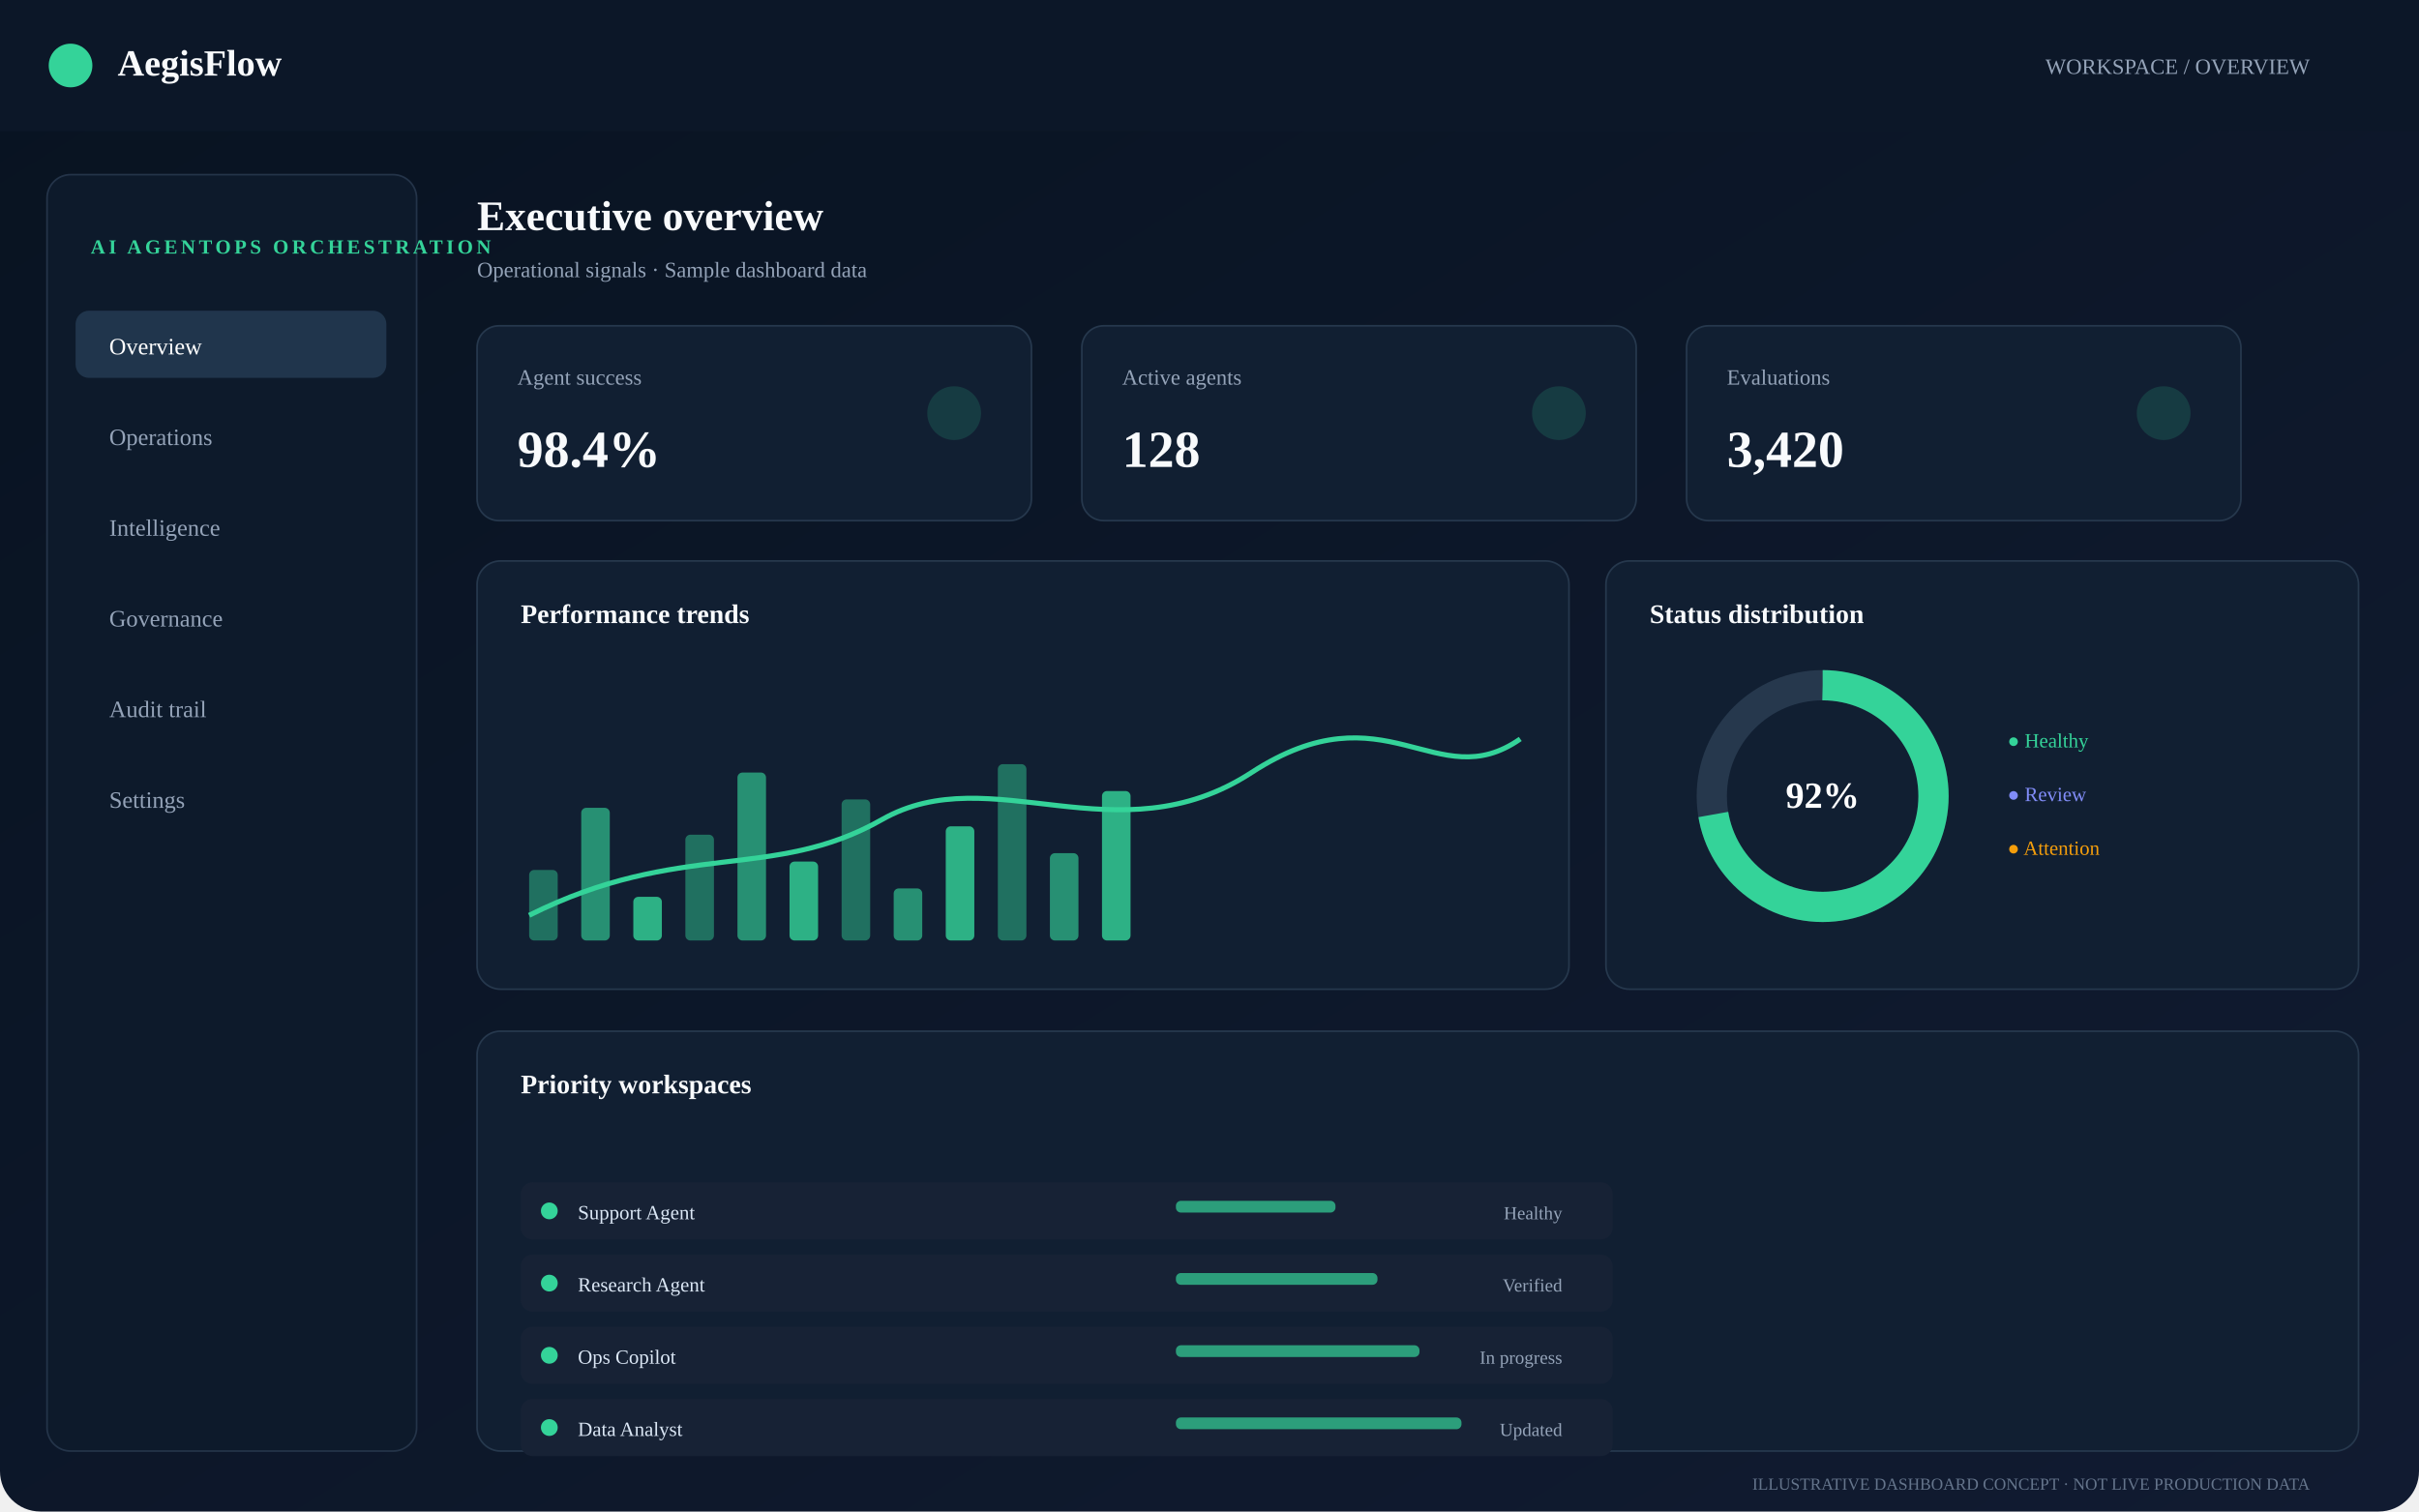
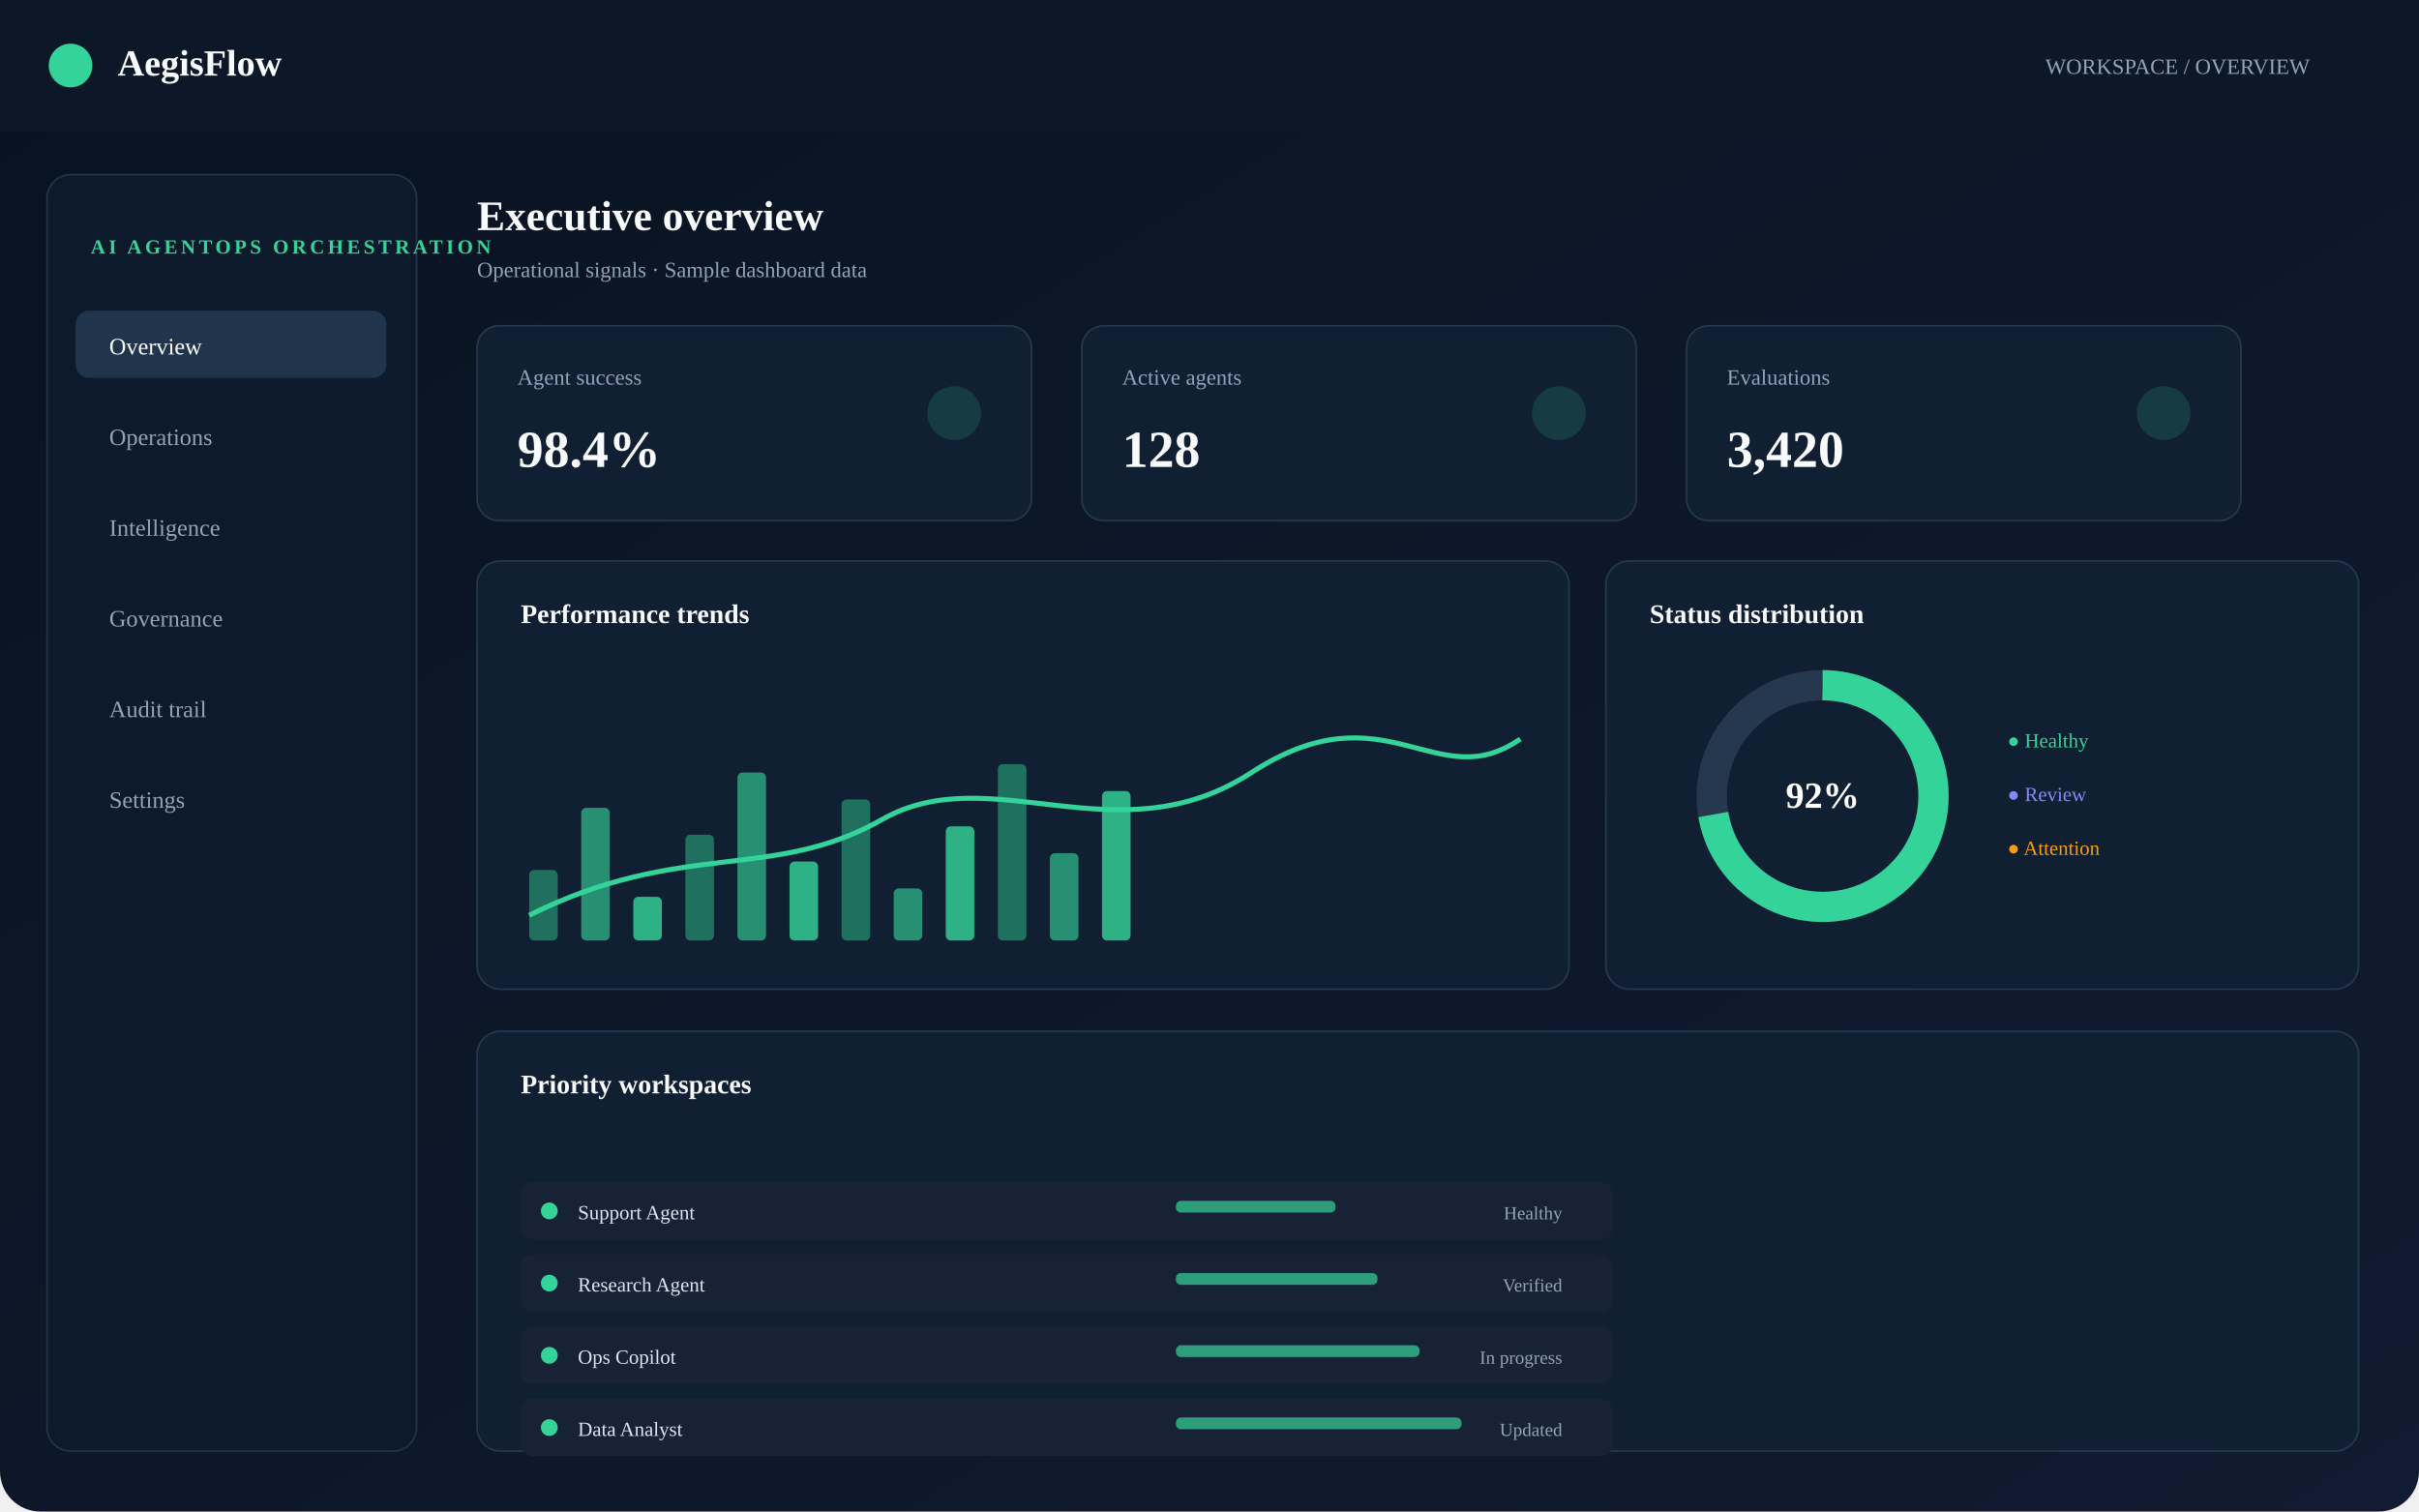
<svg xmlns="http://www.w3.org/2000/svg" width="1440" height="900" viewBox="0 0 1440 900">
  <defs>
    <linearGradient id="bg" x2="1" y2="1">
      <stop stop-color="#081321" />
      <stop offset="1" stop-color="#111b31" />
    </linearGradient>
  </defs>
  <rect width="1440" height="900" rx="24" fill="url(#bg)" />
  <rect width="1440" height="78" fill="#0c1728" />
  <circle cx="42" cy="39" r="13" fill="#34d399" />
  <text x="70" y="45" fill="#f8fafc" font-size="22" font-weight="700">AegisFlow</text>
  <text x="1375" y="44" text-anchor="end" fill="#94a3b8" font-size="13">WORKSPACE / OVERVIEW</text>
  <rect x="28" y="104" width="220" height="760" rx="14" fill="#0d1a2b" stroke="#243449" />
  <text x="54" y="151" fill="#34d399" font-size="12" font-weight="700" letter-spacing="2">AI AGENTOPS ORCHESTRATION</text>
  <g>
    <rect x="45" y="185" width="185" height="40" rx="8" fill="#20354c" />
    <text x="65" y="211" fill="#fff" font-size="14">Overview</text>
  </g>
  <g>
    <rect x="45" y="239" width="185" height="40" rx="8" fill="transparent" />
    <text x="65" y="265" fill="#94a3b8" font-size="14">Operations</text>
  </g>
  <g>
    <rect x="45" y="293" width="185" height="40" rx="8" fill="transparent" />
    <text x="65" y="319" fill="#94a3b8" font-size="14">Intelligence</text>
  </g>
  <g>
    <rect x="45" y="347" width="185" height="40" rx="8" fill="transparent" />
    <text x="65" y="373" fill="#94a3b8" font-size="14">Governance</text>
  </g>
  <g>
    <rect x="45" y="401" width="185" height="40" rx="8" fill="transparent" />
    <text x="65" y="427" fill="#94a3b8" font-size="14">Audit trail</text>
  </g>
  <g>
    <rect x="45" y="455" width="185" height="40" rx="8" fill="transparent" />
    <text x="65" y="481" fill="#94a3b8" font-size="14">Settings</text>
  </g>
  <text x="284" y="137" fill="#f8fafc" font-size="25" font-weight="700">Executive overview</text>
  <text x="284" y="165" fill="#94a3b8" font-size="13">Operational signals · Sample dashboard data</text>
  <g>
    <rect x="284" y="194" width="330" height="116" rx="13" fill="#111f32" stroke="#26384d" />
    <text x="308" y="229" fill="#94a3b8" font-size="13">Agent success</text>
    <text x="308" y="278" fill="#f8fafc" font-size="31" font-weight="700">98.4%</text>
    <circle cx="568" cy="246" r="16" fill="#34d399" opacity=".16" />
  </g>
  <g>
    <rect x="644" y="194" width="330" height="116" rx="13" fill="#111f32" stroke="#26384d" />
    <text x="668" y="229" fill="#94a3b8" font-size="13">Active agents</text>
    <text x="668" y="278" fill="#f8fafc" font-size="31" font-weight="700">128</text>
    <circle cx="928" cy="246" r="16" fill="#34d399" opacity=".16" />
  </g>
  <g>
    <rect x="1004" y="194" width="330" height="116" rx="13" fill="#111f32" stroke="#26384d" />
    <text x="1028" y="229" fill="#94a3b8" font-size="13">Evaluations</text>
    <text x="1028" y="278" fill="#f8fafc" font-size="31" font-weight="700">3,420</text>
    <circle cx="1288" cy="246" r="16" fill="#34d399" opacity=".16" />
  </g>
  <rect x="284" y="334" width="650" height="255" rx="14" fill="#111f32" stroke="#26384d" />
  <text x="310" y="371" fill="#f8fafc" font-size="16" font-weight="700">Performance trends</text>
  <g transform="translate(315 430)">
    <rect x="0" y="88" width="17" height="42" rx="3" fill="#34d399" opacity="0.45" />
    <rect x="31" y="51" width="17" height="79" rx="3" fill="#34d399" opacity="0.63" />
    <rect x="62" y="104" width="17" height="26" rx="3" fill="#34d399" opacity="0.81" />
    <rect x="93" y="67" width="17" height="63" rx="3" fill="#34d399" opacity="0.45" />
    <rect x="124" y="30" width="17" height="100" rx="3" fill="#34d399" opacity="0.63" />
    <rect x="155" y="83" width="17" height="47" rx="3" fill="#34d399" opacity="0.81" />
    <rect x="186" y="46" width="17" height="84" rx="3" fill="#34d399" opacity="0.45" />
    <rect x="217" y="99" width="17" height="31" rx="3" fill="#34d399" opacity="0.63" />
    <rect x="248" y="62" width="17" height="68" rx="3" fill="#34d399" opacity="0.81" />
    <rect x="279" y="25" width="17" height="105" rx="3" fill="#34d399" opacity="0.45" />
    <rect x="310" y="78" width="17" height="52" rx="3" fill="#34d399" opacity="0.63" />
    <rect x="341" y="41" width="17" height="89" rx="3" fill="#34d399" opacity="0.81" />
    <path d="M0 115 C90 70 145 95 210 58 S350 82 430 30 S540 45 590 10" fill="none" stroke="#34d399" stroke-width="3" />
  </g>
  <rect x="956" y="334" width="448" height="255" rx="14" fill="#111f32" stroke="#26384d" />
  <text x="982" y="371" fill="#f8fafc" font-size="16" font-weight="700">Status distribution</text>
  <circle cx="1085" cy="474" r="66" fill="none" stroke="#26384d" stroke-width="18" />
  <circle cx="1085" cy="474" r="66" fill="none" stroke="#34d399" stroke-width="18" stroke-dasharray="300 115" transform="rotate(-90 1085 474)" />
  <text x="1085" y="481" fill="#fff" font-size="22" font-weight="700" text-anchor="middle">92%</text>
  <text x="1195" y="445" fill="#34d399" font-size="12">● Healthy</text>
  <text x="1195" y="477" fill="#818cf8" font-size="12">● Review</text>
  <text x="1195" y="509" fill="#f59e0b" font-size="12">● Attention</text>
  <rect x="284" y="614" width="1120" height="250" rx="14" fill="#111f32" stroke="#26384d" />
  <text x="310" y="651" fill="#f8fafc" font-size="16" font-weight="700">Priority workspaces</text>
  <g transform="translate(310 704)">
    <g transform="translate(0 0)">
      <rect width="650" height="34" rx="7" fill="#172235" />
      <circle cx="17" cy="17" r="5" fill="#34d399" />
      <text x="34" y="22" fill="#dbe7f5" font-size="12">Support Agent</text>
      <rect x="390" y="11" width="95" height="7" rx="3" fill="#34d399" opacity=".7" />
      <text x="620" y="22" text-anchor="end" fill="#94a3b8" font-size="11">Healthy</text>
    </g>
    <g transform="translate(0 43)">
      <rect width="650" height="34" rx="7" fill="#172235" />
      <circle cx="17" cy="17" r="5" fill="#34d399" />
      <text x="34" y="22" fill="#dbe7f5" font-size="12">Research Agent</text>
      <rect x="390" y="11" width="120" height="7" rx="3" fill="#34d399" opacity=".7" />
      <text x="620" y="22" text-anchor="end" fill="#94a3b8" font-size="11">Verified</text>
    </g>
    <g transform="translate(0 86)">
      <rect width="650" height="34" rx="7" fill="#172235" />
      <circle cx="17" cy="17" r="5" fill="#34d399" />
      <text x="34" y="22" fill="#dbe7f5" font-size="12">Ops Copilot</text>
      <rect x="390" y="11" width="145" height="7" rx="3" fill="#34d399" opacity=".7" />
      <text x="620" y="22" text-anchor="end" fill="#94a3b8" font-size="11">In progress</text>
    </g>
    <g transform="translate(0 129)">
      <rect width="650" height="34" rx="7" fill="#172235" />
      <circle cx="17" cy="17" r="5" fill="#34d399" />
      <text x="34" y="22" fill="#dbe7f5" font-size="12">Data Analyst</text>
      <rect x="390" y="11" width="170" height="7" rx="3" fill="#34d399" opacity=".7" />
      <text x="620" y="22" text-anchor="end" fill="#94a3b8" font-size="11">Updated</text>
    </g>
  </g>
-   <text x="1375" y="887" text-anchor="end" fill="#64748b" font-size="10">ILLUSTRATIVE DASHBOARD CONCEPT · NOT LIVE PRODUCTION DATA</text>
</svg>
